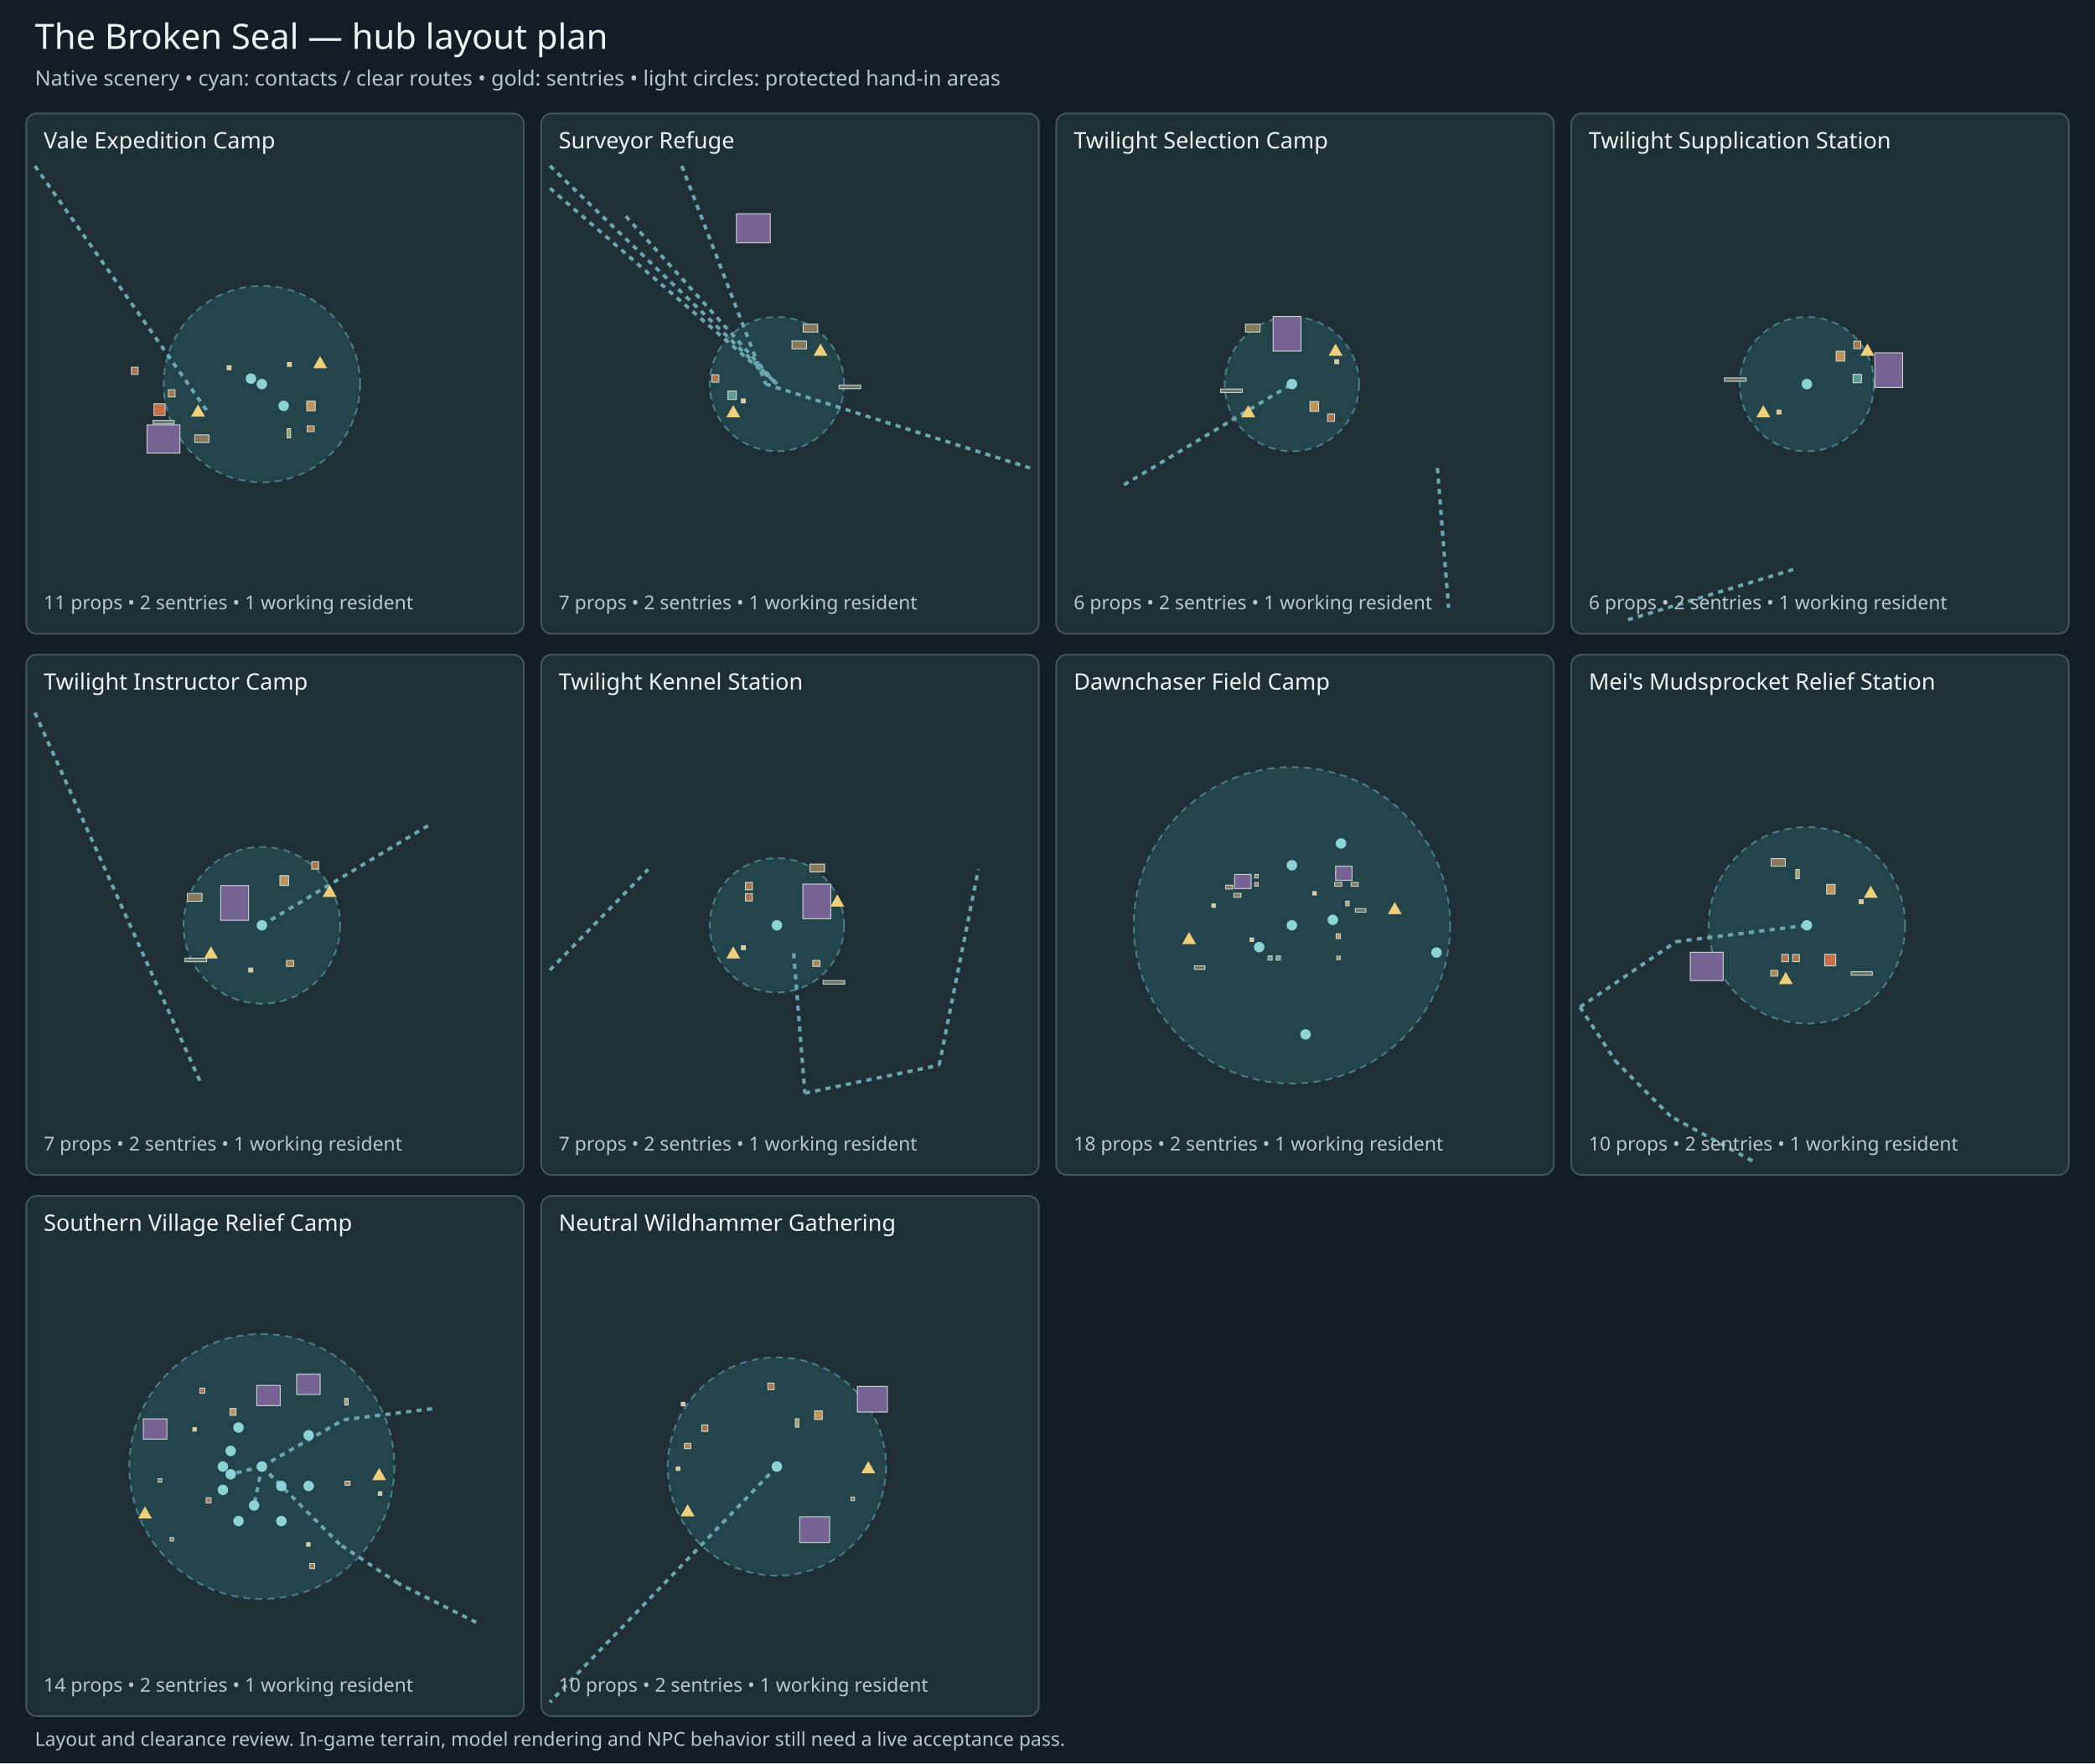
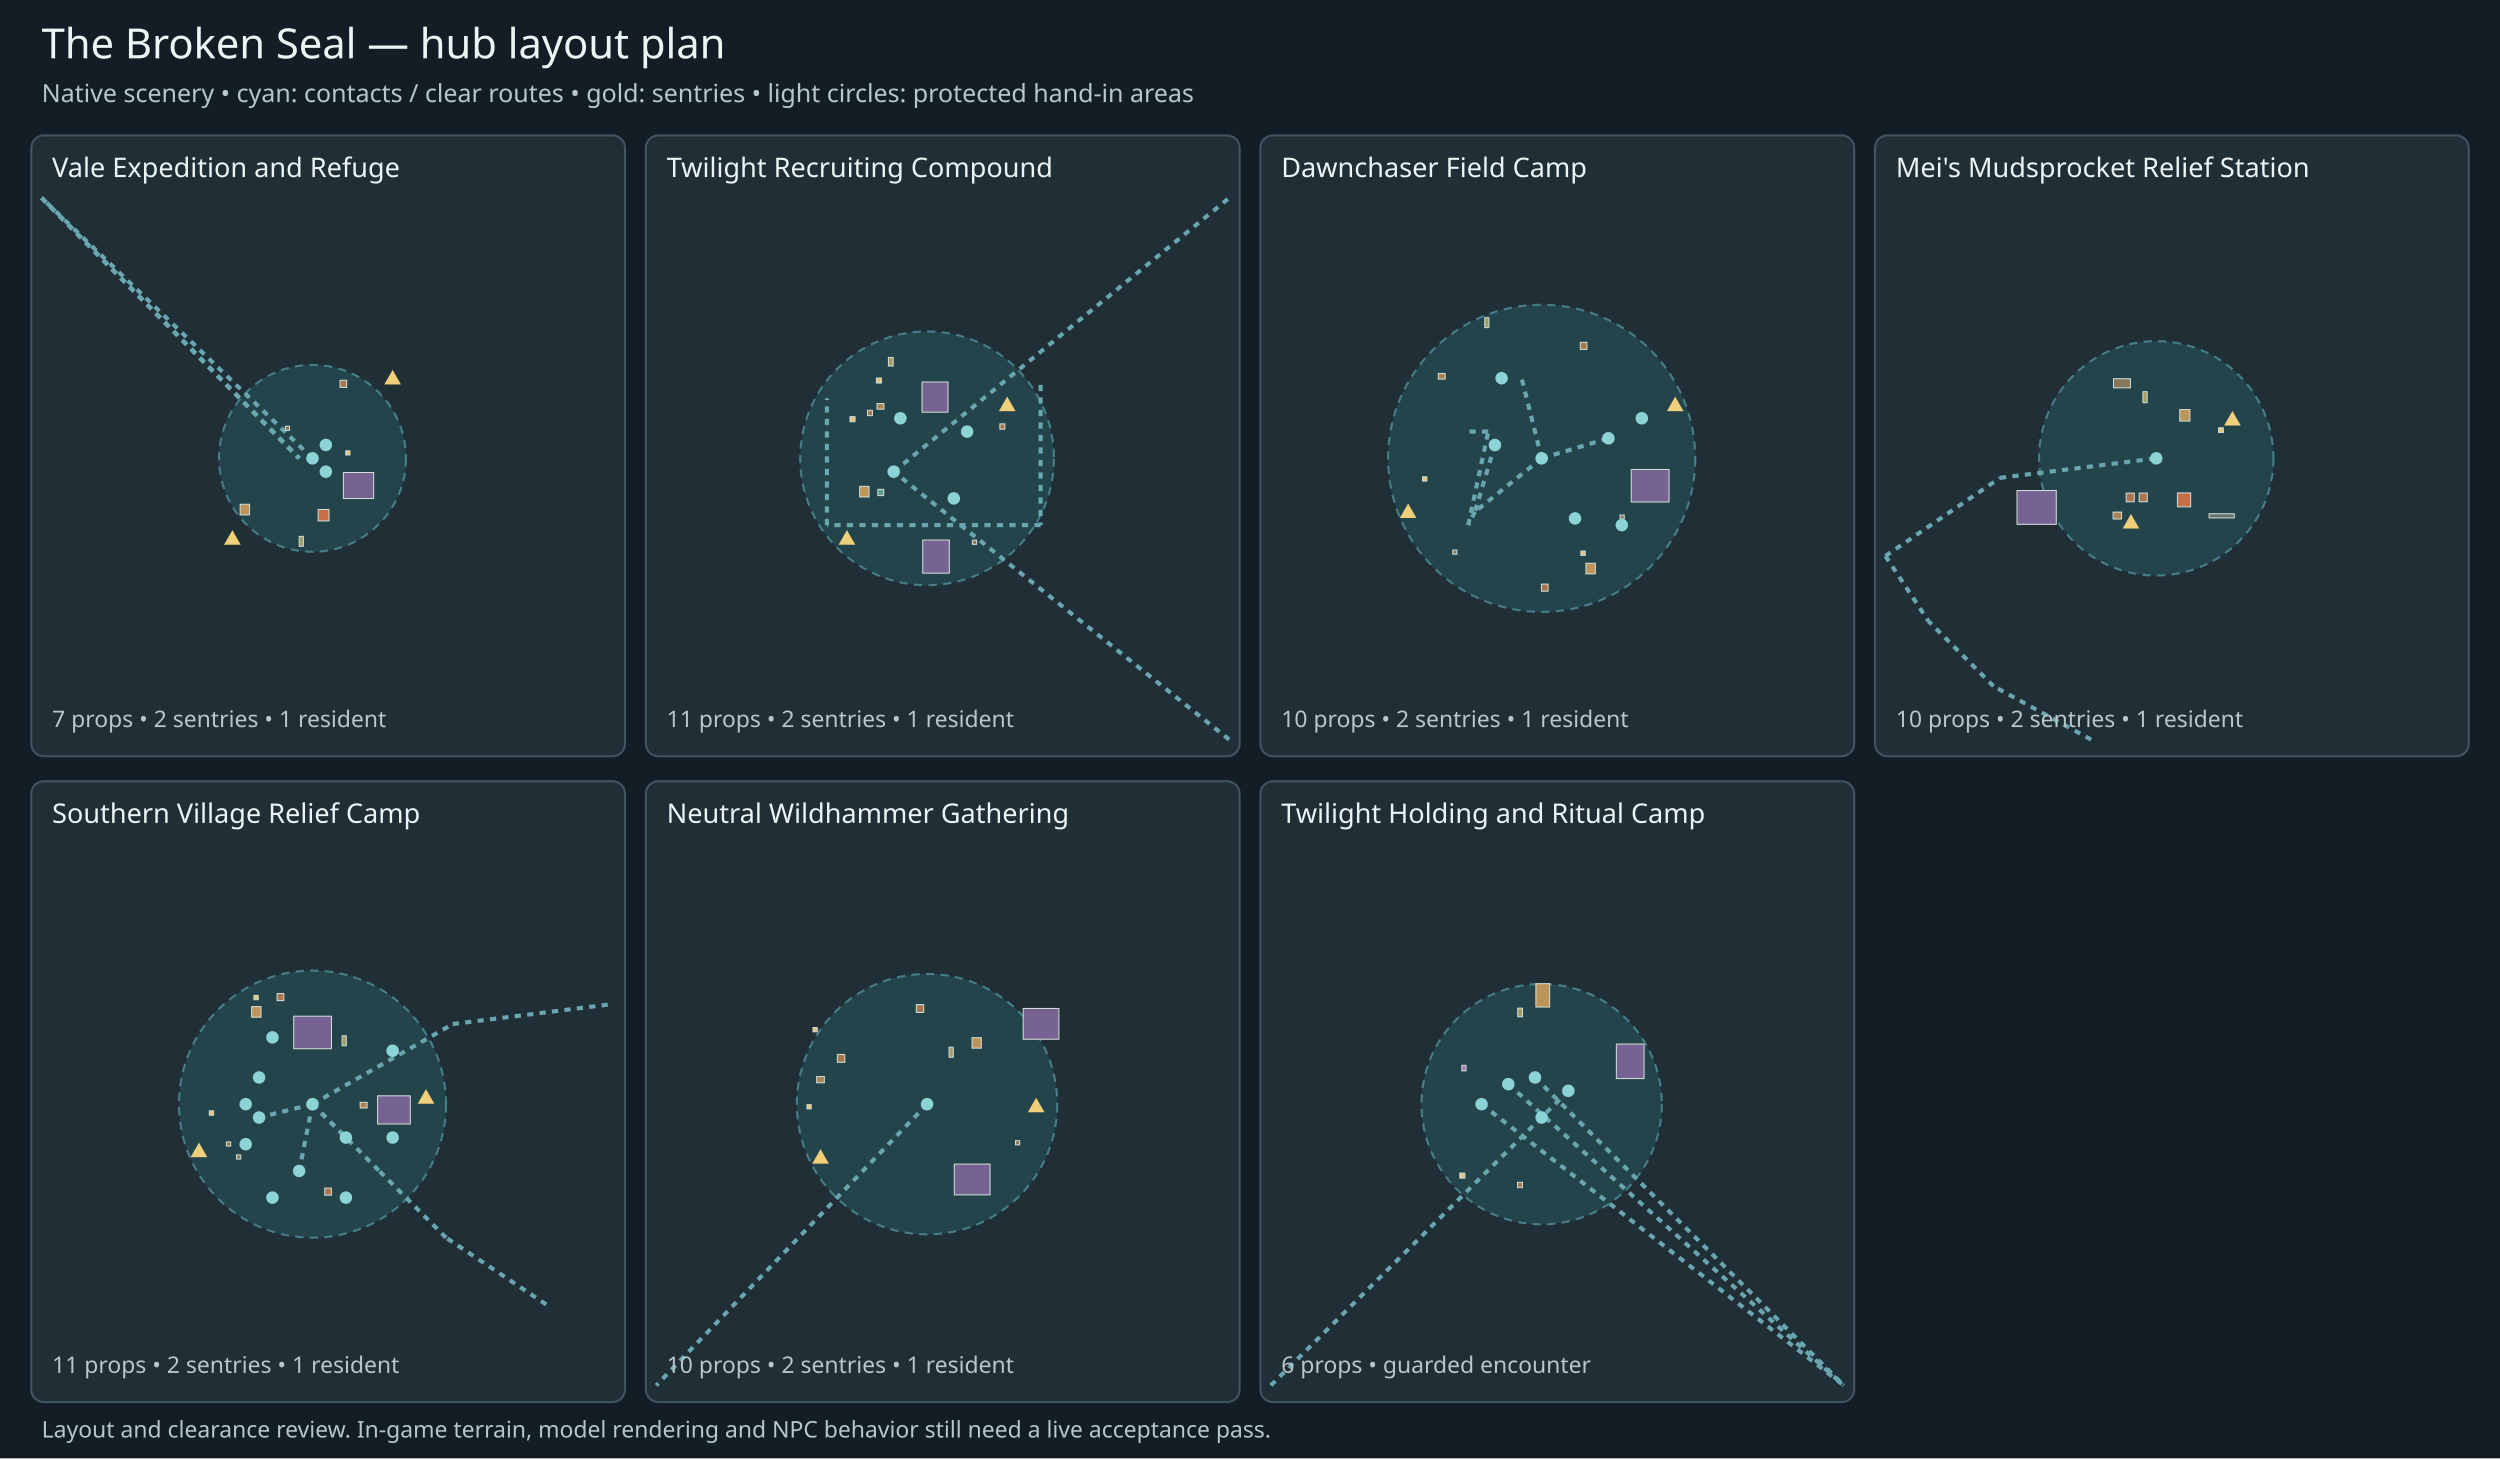
- <svg xmlns="http://www.w3.org/2000/svg" width="1200" height="1010" viewBox="0 0 1200 1010">
-   <rect width="1200" height="1010" fill="#121d26" />
+ <svg xmlns="http://www.w3.org/2000/svg" width="1200" height="700" viewBox="0 0 1200 700">
+   <rect width="1200" height="700" fill="#121d26" />
  <text x="20" y="28" fill="#edf5f4" font-size="20" font-family="sans-serif">The Broken Seal — hub layout plan</text>
  <text x="20" y="49" fill="#b8c7c8" font-size="12" font-family="sans-serif">Native scenery • cyan: contacts / clear routes • gold: sentries • light circles: protected hand-in areas</text>
  <rect x="15" y="65" width="285" height="298" rx="6" fill="#202e36" stroke="#42555e" />
-   <text x="25" y="85" fill="#edf5f4" font-size="13" font-family="sans-serif">Vale Expedition Camp</text>
-   <circle cx="150" cy="220" r="56.25" fill="#24444b" stroke="#467e89" stroke-dasharray="4 3" />
-   <path d="M 20.00 95.00 L 118.75 235.62" stroke="#6aa6b0" stroke-width="2" stroke-dasharray="3 3" fill="none" />
-   <rect x="84.22" y="243.35" width="18.85" height="16.23" fill="#766394" stroke="#cfdbd4" stroke-width=".5" />
-   <rect x="111.56" y="249.06" width="8.12" height="4.38" fill="#87775b" stroke="#cfdbd4" stroke-width=".5" />
-   <rect x="75.23" y="210.31" width="3.88" height="4.15" fill="#aa754c" stroke="#cfdbd4" stroke-width=".5" />
-   <rect x="96.41" y="223.24" width="3.88" height="4.15" fill="#aa754c" stroke="#cfdbd4" stroke-width=".5" />
-   <rect x="175.69" y="229.74" width="4.87" height="5.53" fill="#bd945a" stroke="#cfdbd4" stroke-width=".5" />
-   <rect x="175.96" y="243.91" width="4.04" height="3.30" fill="#ad824e" stroke="#cfdbd4" stroke-width=".5" />
-   <rect x="88.20" y="231.26" width="6.34" height="6.67" fill="#c86e46" stroke="#cfdbd4" stroke-width=".5" />
-   <rect x="130.10" y="209.52" width="2.24" height="2.24" fill="#ecc276" stroke="#cfdbd4" stroke-width=".5" />
-   <rect x="164.66" y="207.61" width="2.24" height="2.24" fill="#ecc276" stroke="#cfdbd4" stroke-width=".5" />
-   <rect x="87.63" y="240.83" width="12.09" height="2.00" fill="#657368" stroke="#cfdbd4" stroke-width=".5" />
-   <rect x="164.47" y="245.52" width="2.01" height="5.29" fill="#a19d65" stroke="#cfdbd4" stroke-width=".5" />
-   <circle cx="162.50" cy="232.50" r="3" fill="#8cd3d6" />
+   <text x="25" y="85" fill="#edf5f4" font-size="13" font-family="sans-serif">Vale Expedition and Refuge</text>
+   <circle cx="150" cy="220" r="44.872" fill="#24444b" stroke="#467e89" stroke-dasharray="4 3" />
+   <path d="M 20.00 95.00 L 143.59 220.00" stroke="#6aa6b0" stroke-width="2" stroke-dasharray="3 3" fill="none" />
+   <path d="M 20.00 95.00 L 143.59 220.00" stroke="#6aa6b0" stroke-width="2" stroke-dasharray="3 3" fill="none" />
+   <path d="M 20.00 95.00 L 143.59 220.00" stroke="#6aa6b0" stroke-width="2" stroke-dasharray="3 3" fill="none" />
+   <path d="M 150.00 220.00 L 20.00 95.00" stroke="#6aa6b0" stroke-width="2" stroke-dasharray="3 3" fill="none" />
+   <rect x="164.84" y="226.80" width="14.50" height="12.49" fill="#766394" stroke="#cfdbd4" stroke-width=".5" />
+   <rect x="136.97" y="204.59" width="2.00" height="2.00" fill="#87775b" stroke="#cfdbd4" stroke-width=".5" />
+   <rect x="163.22" y="182.54" width="3.19" height="3.41" fill="#aa754c" stroke="#cfdbd4" stroke-width=".5" />
+   <rect x="165.96" y="216.40" width="2.00" height="2.00" fill="#ecc276" stroke="#cfdbd4" stroke-width=".5" />
+   <rect x="115.28" y="242.06" width="4.50" height="5.10" fill="#bd945a" stroke="#cfdbd4" stroke-width=".5" />
+   <rect x="152.72" y="244.56" width="5.20" height="5.48" fill="#c86e46" stroke="#cfdbd4" stroke-width=".5" />
+   <rect x="143.61" y="257.47" width="2.00" height="4.75" fill="#a19d65" stroke="#cfdbd4" stroke-width=".5" />
+   <circle cx="156.41" cy="213.59" r="3" fill="#8cd3d6" />
  <circle cx="150.00" cy="220.00" r="3" fill="#8cd3d6" />
-   <circle cx="143.75" cy="216.88" r="3" fill="#8cd3d6" />
-   <path d="M 113.44 231.62 L 117.44 238.62 L 109.44 238.62 Z" fill="#f0cf7a" />
-   <path d="M 183.34 203.91 L 187.34 210.91 L 179.34 210.91 Z" fill="#f0cf7a" />
-   <text x="25" y="349" fill="#b8c7c8" font-size="11" font-family="sans-serif">11 props • 2 sentries • 1 working resident</text>
+   <circle cx="156.41" cy="226.41" r="3" fill="#8cd3d6" />
+   <path d="M 111.54 254.46 L 115.54 261.46 L 107.54 261.46 Z" fill="#f0cf7a" />
+   <path d="M 188.46 177.54 L 192.46 184.54 L 184.46 184.54 Z" fill="#f0cf7a" />
+   <text x="25" y="349" fill="#b8c7c8" font-size="11" font-family="sans-serif">7 props • 2 sentries • 1 resident</text>
  <rect x="310" y="65" width="285" height="298" rx="6" fill="#202e36" stroke="#42555e" />
-   <text x="320" y="85" fill="#edf5f4" font-size="13" font-family="sans-serif">Surveyor Refuge</text>
-   <circle cx="445" cy="220" r="38.462" fill="#24444b" stroke="#467e89" stroke-dasharray="4 3" />
-   <path d="M 358.46 123.85 L 445.00 220.00" stroke="#6aa6b0" stroke-width="2" stroke-dasharray="3 3" fill="none" />
-   <path d="M 315.00 95.00 L 445.00 220.00" stroke="#6aa6b0" stroke-width="2" stroke-dasharray="3 3" fill="none" />
-   <path d="M 315.00 107.82 L 445.00 220.00" stroke="#6aa6b0" stroke-width="2" stroke-dasharray="3 3" fill="none" />
-   <path d="M 390.51 95.00 L 438.59 220.00" stroke="#6aa6b0" stroke-width="2" stroke-dasharray="3 3" fill="none" />
-   <path d="M 438.59 220.00 L 590.00 268.08" stroke="#6aa6b0" stroke-width="2" stroke-dasharray="3 3" fill="none" />
-   <rect x="421.86" y="122.41" width="19.34" height="16.65" fill="#766394" stroke="#cfdbd4" stroke-width=".5" />
-   <rect x="453.65" y="195.32" width="8.33" height="4.49" fill="#87775b" stroke="#cfdbd4" stroke-width=".5" />
-   <rect x="460.06" y="185.71" width="8.33" height="4.49" fill="#87775b" stroke="#cfdbd4" stroke-width=".5" />
-   <rect x="416.94" y="223.96" width="4.84" height="4.84" fill="#5d9c93" stroke="#cfdbd4" stroke-width=".5" />
-   <rect x="407.76" y="214.67" width="3.98" height="4.26" fill="#aa754c" stroke="#cfdbd4" stroke-width=".5" />
-   <rect x="424.58" y="228.48" width="2.29" height="2.29" fill="#ecc276" stroke="#cfdbd4" stroke-width=".5" />
-   <rect x="480.62" y="220.62" width="12.40" height="2.00" fill="#657368" stroke="#cfdbd4" stroke-width=".5" />
-   <path d="M 420.00 232.03 L 424.00 239.03 L 416.00 239.03 Z" fill="#f0cf7a" />
-   <path d="M 470.00 196.77 L 474.00 203.77 L 466.00 203.77 Z" fill="#f0cf7a" />
-   <text x="320" y="349" fill="#b8c7c8" font-size="11" font-family="sans-serif">7 props • 2 sentries • 1 working resident</text>
+   <text x="320" y="85" fill="#edf5f4" font-size="13" font-family="sans-serif">Twilight Recruiting Compound</text>
+   <circle cx="445" cy="220" r="60.897" fill="#24444b" stroke="#467e89" stroke-dasharray="4 3" />
+   <path d="M 590.00 355.00 L 428.97 226.41" stroke="#6aa6b0" stroke-width="2" stroke-dasharray="3 3" fill="none" />
+   <path d="M 428.97 226.41 L 590.00 95.00" stroke="#6aa6b0" stroke-width="2" stroke-dasharray="3 3" fill="none" />
+   <path d="M 499.49 184.74 L 499.49 252.05" stroke="#6aa6b0" stroke-width="2" stroke-dasharray="3 3" fill="none" />
+   <path d="M 499.49 252.05 L 396.92 252.05" stroke="#6aa6b0" stroke-width="2" stroke-dasharray="3 3" fill="none" />
+   <path d="M 396.92 252.05 L 396.92 191.15" stroke="#6aa6b0" stroke-width="2" stroke-dasharray="3 3" fill="none" />
+   <rect x="442.92" y="259.21" width="12.76" height="15.91" fill="#766394" stroke="#cfdbd4" stroke-width=".5" />
+   <rect x="442.56" y="183.36" width="12.48" height="14.48" fill="#766394" stroke="#cfdbd4" stroke-width=".5" />
+   <rect x="479.95" y="203.46" width="2.37" height="2.55" fill="#aa754c" stroke="#cfdbd4" stroke-width=".5" />
+   <rect x="416.40" y="196.95" width="2.37" height="2.55" fill="#aa754c" stroke="#cfdbd4" stroke-width=".5" />
+   <rect x="408.00" y="200.02" width="2.41" height="2.41" fill="#ecc276" stroke="#cfdbd4" stroke-width=".5" />
+   <rect x="420.66" y="181.45" width="2.41" height="2.41" fill="#ecc276" stroke="#cfdbd4" stroke-width=".5" />
+   <rect x="412.63" y="233.46" width="4.50" height="5.10" fill="#bd945a" stroke="#cfdbd4" stroke-width=".5" />
+   <rect x="420.98" y="193.70" width="3.31" height="2.71" fill="#ad824e" stroke="#cfdbd4" stroke-width=".5" />
+   <rect x="421.39" y="234.90" width="2.79" height="2.98" fill="#5d9c93" stroke="#cfdbd4" stroke-width=".5" />
+   <rect x="426.44" y="171.56" width="2.28" height="4.14" fill="#a19d65" stroke="#cfdbd4" stroke-width=".5" />
+   <rect x="466.76" y="259.28" width="2.00" height="2.00" fill="#87775b" stroke="#cfdbd4" stroke-width=".5" />
+   <circle cx="428.97" cy="226.41" r="3" fill="#8cd3d6" />
+   <circle cx="432.18" cy="200.77" r="3" fill="#8cd3d6" />
+   <circle cx="457.82" cy="239.23" r="3" fill="#8cd3d6" />
+   <circle cx="464.23" cy="207.18" r="3" fill="#8cd3d6" />
+   <path d="M 406.54 254.46 L 410.54 261.46 L 402.54 261.46 Z" fill="#f0cf7a" />
+   <path d="M 483.46 190.36 L 487.46 197.36 L 479.46 197.36 Z" fill="#f0cf7a" />
+   <text x="320" y="349" fill="#b8c7c8" font-size="11" font-family="sans-serif">11 props • 2 sentries • 1 resident</text>
  <rect x="605" y="65" width="285" height="298" rx="6" fill="#202e36" stroke="#42555e" />
-   <text x="615" y="85" fill="#edf5f4" font-size="13" font-family="sans-serif">Twilight Selection Camp</text>
-   <circle cx="740" cy="220" r="38.462" fill="#24444b" stroke="#467e89" stroke-dasharray="4 3" />
-   <path d="M 643.85 277.69 L 740.00 220.00" stroke="#6aa6b0" stroke-width="2" stroke-dasharray="3 3" fill="none" />
-   <path d="M 823.33 268.08 L 829.74 348.21" stroke="#6aa6b0" stroke-width="2" stroke-dasharray="3 3" fill="none" />
-   <rect x="729.24" y="181.22" width="15.96" height="19.89" fill="#766394" stroke="#cfdbd4" stroke-width=".5" />
-   <rect x="713.40" y="185.71" width="8.33" height="4.49" fill="#87775b" stroke="#cfdbd4" stroke-width=".5" />
-   <rect x="760.43" y="237.09" width="3.98" height="4.26" fill="#aa754c" stroke="#cfdbd4" stroke-width=".5" />
-   <rect x="750.32" y="229.99" width="4.99" height="5.67" fill="#bd945a" stroke="#cfdbd4" stroke-width=".5" />
-   <rect x="764.53" y="206.02" width="2.29" height="2.29" fill="#ecc276" stroke="#cfdbd4" stroke-width=".5" />
-   <rect x="699.16" y="222.83" width="12.40" height="2.00" fill="#657368" stroke="#cfdbd4" stroke-width=".5" />
+   <text x="615" y="85" fill="#edf5f4" font-size="13" font-family="sans-serif">Dawnchaser Field Camp</text>
+   <circle cx="740" cy="220" r="73.718" fill="#24444b" stroke="#467e89" stroke-dasharray="4 3" />
+   <path d="M 717.56 213.59 L 707.95 245.64" stroke="#6aa6b0" stroke-width="2" stroke-dasharray="3 3" fill="none" />
+   <path d="M 740.00 220.00 L 707.95 245.64" stroke="#6aa6b0" stroke-width="2" stroke-dasharray="3 3" fill="none" />
+   <path d="M 707.95 245.64 L 704.74 252.05" stroke="#6aa6b0" stroke-width="2" stroke-dasharray="3 3" fill="none" />
+   <path d="M 704.74 252.05 L 714.36 207.18" stroke="#6aa6b0" stroke-width="2" stroke-dasharray="3 3" fill="none" />
+   <path d="M 714.36 207.18 L 704.74 207.18" stroke="#6aa6b0" stroke-width="2" stroke-dasharray="3 3" fill="none" />
+   <path d="M 740.00 220.00 L 730.38 181.54" stroke="#6aa6b0" stroke-width="2" stroke-dasharray="3 3" fill="none" />
+   <path d="M 740.00 220.00 L 772.05 210.38" stroke="#6aa6b0" stroke-width="2" stroke-dasharray="3 3" fill="none" />
+   <rect x="783.01" y="225.35" width="18.13" height="15.61" fill="#766394" stroke="#cfdbd4" stroke-width=".5" />
+   <rect x="697.33" y="264.02" width="2.00" height="2.00" fill="#87775b" stroke="#cfdbd4" stroke-width=".5" />
+   <rect x="777.63" y="247.22" width="2.00" height="2.00" fill="#87775b" stroke="#cfdbd4" stroke-width=".5" />
+   <rect x="739.89" y="280.37" width="3.19" height="3.41" fill="#aa754c" stroke="#cfdbd4" stroke-width=".5" />
+   <rect x="758.55" y="164.31" width="3.19" height="3.41" fill="#aa754c" stroke="#cfdbd4" stroke-width=".5" />
+   <rect x="758.84" y="264.50" width="2.06" height="2.06" fill="#ecc276" stroke="#cfdbd4" stroke-width=".5" />
+   <rect x="682.85" y="228.86" width="2.06" height="2.06" fill="#ecc276" stroke="#cfdbd4" stroke-width=".5" />
+   <rect x="761.26" y="270.36" width="4.50" height="5.10" fill="#bd945a" stroke="#cfdbd4" stroke-width=".5" />
+   <rect x="690.38" y="179.24" width="3.31" height="2.71" fill="#ad824e" stroke="#cfdbd4" stroke-width=".5" />
+   <rect x="712.68" y="152.50" width="2.00" height="4.75" fill="#a19d65" stroke="#cfdbd4" stroke-width=".5" />
  <circle cx="740.00" cy="220.00" r="3" fill="#8cd3d6" />
-   <path d="M 715.00 232.03 L 719.00 239.03 L 711.00 239.03 Z" fill="#f0cf7a" />
-   <path d="M 765.00 196.77 L 769.00 203.77 L 761.00 203.77 Z" fill="#f0cf7a" />
-   <text x="615" y="349" fill="#b8c7c8" font-size="11" font-family="sans-serif">6 props • 2 sentries • 1 working resident</text>
+   <circle cx="772.05" cy="210.38" r="3" fill="#8cd3d6" />
+   <circle cx="756.03" cy="248.85" r="3" fill="#8cd3d6" />
+   <circle cx="717.56" cy="213.59" r="3" fill="#8cd3d6" />
+   <circle cx="788.08" cy="200.77" r="3" fill="#8cd3d6" />
+   <circle cx="778.46" cy="252.05" r="3" fill="#8cd3d6" />
+   <circle cx="720.77" cy="181.54" r="3" fill="#8cd3d6" />
+   <path d="M 675.90 241.64 L 679.90 248.64 L 671.90 248.64 Z" fill="#f0cf7a" />
+   <path d="M 804.10 190.36 L 808.10 197.36 L 800.10 197.36 Z" fill="#f0cf7a" />
+   <text x="615" y="349" fill="#b8c7c8" font-size="11" font-family="sans-serif">10 props • 2 sentries • 1 resident</text>
  <rect x="900" y="65" width="285" height="298" rx="6" fill="#202e36" stroke="#42555e" />
-   <text x="910" y="85" fill="#edf5f4" font-size="13" font-family="sans-serif">Twilight Supplication Station</text>
-   <circle cx="1035" cy="220" r="38.462" fill="#24444b" stroke="#467e89" stroke-dasharray="4 3" />
-   <path d="M 932.44 355.00 L 1028.59 325.77" stroke="#6aa6b0" stroke-width="2" stroke-dasharray="3 3" fill="none" />
-   <rect x="1073.88" y="202.08" width="15.96" height="19.89" fill="#766394" stroke="#cfdbd4" stroke-width=".5" />
-   <rect x="1061.42" y="214.40" width="4.84" height="4.84" fill="#5d9c93" stroke="#cfdbd4" stroke-width=".5" />
-   <rect x="1051.73" y="201.14" width="4.99" height="5.67" fill="#bd945a" stroke="#cfdbd4" stroke-width=".5" />
-   <rect x="1061.84" y="195.43" width="3.98" height="4.26" fill="#aa754c" stroke="#cfdbd4" stroke-width=".5" />
-   <rect x="1017.86" y="234.87" width="2.29" height="2.29" fill="#ecc276" stroke="#cfdbd4" stroke-width=".5" />
-   <rect x="987.75" y="216.42" width="12.40" height="2.00" fill="#657368" stroke="#cfdbd4" stroke-width=".5" />
+   <text x="910" y="85" fill="#edf5f4" font-size="13" font-family="sans-serif">Mei's Mudsprocket Relief Station</text>
+   <circle cx="1035" cy="220" r="56.25" fill="#24444b" stroke="#467e89" stroke-dasharray="4 3" />
+   <path d="M 905.00 266.88 L 925.62 298.12" stroke="#6aa6b0" stroke-width="2" stroke-dasharray="3 3" fill="none" />
+   <path d="M 1003.75 355.00 L 956.88 329.38" stroke="#6aa6b0" stroke-width="2" stroke-dasharray="3 3" fill="none" />
+   <path d="M 956.88 329.38 L 925.62 298.12" stroke="#6aa6b0" stroke-width="2" stroke-dasharray="3 3" fill="none" />
+   <path d="M 905.00 266.88 L 960.00 229.38" stroke="#6aa6b0" stroke-width="2" stroke-dasharray="3 3" fill="none" />
+   <path d="M 960.00 229.38 L 1035.00 220.00" stroke="#6aa6b0" stroke-width="2" stroke-dasharray="3 3" fill="none" />
+   <rect x="968.17" y="235.45" width="18.85" height="16.23" fill="#766394" stroke="#cfdbd4" stroke-width=".5" />
+   <rect x="1014.47" y="181.78" width="8.13" height="4.37" fill="#87775b" stroke="#cfdbd4" stroke-width=".5" />
+   <rect x="1046.28" y="196.58" width="4.87" height="5.53" fill="#bd945a" stroke="#cfdbd4" stroke-width=".5" />
+   <rect x="1045.17" y="236.60" width="6.34" height="6.67" fill="#c86e46" stroke="#cfdbd4" stroke-width=".5" />
+   <rect x="1020.58" y="236.70" width="3.88" height="4.15" fill="#aa754c" stroke="#cfdbd4" stroke-width=".5" />
+   <rect x="1026.80" y="236.67" width="3.88" height="4.15" fill="#aa754c" stroke="#cfdbd4" stroke-width=".5" />
+   <rect x="1064.95" y="205.34" width="2.24" height="2.24" fill="#ecc276" stroke="#cfdbd4" stroke-width=".5" />
+   <rect x="1014.29" y="245.82" width="4.04" height="3.30" fill="#ad824e" stroke="#cfdbd4" stroke-width=".5" />
+   <rect x="1060.37" y="246.60" width="12.09" height="2.00" fill="#657368" stroke="#cfdbd4" stroke-width=".5" />
+   <rect x="1028.61" y="188.00" width="2.01" height="5.29" fill="#a19d65" stroke="#cfdbd4" stroke-width=".5" />
  <circle cx="1035.00" cy="220.00" r="3" fill="#8cd3d6" />
-   <path d="M 1010.00 232.03 L 1014.00 239.03 L 1006.00 239.03 Z" fill="#f0cf7a" />
-   <path d="M 1069.62 196.77 L 1073.62 203.77 L 1065.62 203.77 Z" fill="#f0cf7a" />
-   <text x="910" y="349" fill="#b8c7c8" font-size="11" font-family="sans-serif">6 props • 2 sentries • 1 working resident</text>
+   <path d="M 1022.87 246.69 L 1026.87 253.69 L 1018.87 253.69 Z" fill="#f0cf7a" />
+   <path d="M 1071.56 197.25 L 1075.56 204.25 L 1067.56 204.25 Z" fill="#f0cf7a" />
+   <text x="910" y="349" fill="#b8c7c8" font-size="11" font-family="sans-serif">10 props • 2 sentries • 1 resident</text>
  <rect x="15" y="375" width="285" height="298" rx="6" fill="#202e36" stroke="#42555e" />
-   <text x="25" y="395" fill="#edf5f4" font-size="13" font-family="sans-serif">Twilight Instructor Camp</text>
-   <circle cx="150" cy="530" r="44.872" fill="#24444b" stroke="#467e89" stroke-dasharray="4 3" />
-   <path d="M 20.00 408.21 L 114.74 619.74" stroke="#6aa6b0" stroke-width="2" stroke-dasharray="3 3" fill="none" />
-   <path d="M 150.00 530.00 L 246.15 472.31" stroke="#6aa6b0" stroke-width="2" stroke-dasharray="3 3" fill="none" />
-   <rect x="126.42" y="507.24" width="15.96" height="19.89" fill="#766394" stroke="#cfdbd4" stroke-width=".5" />
-   <rect x="107.37" y="511.73" width="8.33" height="4.49" fill="#87775b" stroke="#cfdbd4" stroke-width=".5" />
-   <rect x="160.32" y="501.53" width="4.99" height="5.67" fill="#bd945a" stroke="#cfdbd4" stroke-width=".5" />
-   <rect x="164.11" y="550.16" width="4.14" height="3.39" fill="#ad824e" stroke="#cfdbd4" stroke-width=".5" />
-   <rect x="142.48" y="554.48" width="2.29" height="2.29" fill="#ecc276" stroke="#cfdbd4" stroke-width=".5" />
-   <rect x="178.54" y="493.57" width="3.98" height="4.26" fill="#aa754c" stroke="#cfdbd4" stroke-width=".5" />
-   <rect x="105.96" y="548.85" width="12.40" height="2.00" fill="#657368" stroke="#cfdbd4" stroke-width=".5" />
+   <text x="25" y="395" fill="#edf5f4" font-size="13" font-family="sans-serif">Southern Village Relief Camp</text>
+   <circle cx="150" cy="530" r="64.103" fill="#24444b" stroke="#467e89" stroke-dasharray="4 3" />
+   <path d="M 150.00 530.00 L 124.36 536.41" stroke="#6aa6b0" stroke-width="2" stroke-dasharray="3 3" fill="none" />
+   <path d="M 150.00 530.00 L 166.03 546.03" stroke="#6aa6b0" stroke-width="2" stroke-dasharray="3 3" fill="none" />
+   <path d="M 150.00 530.00 L 143.59 562.05" stroke="#6aa6b0" stroke-width="2" stroke-dasharray="3 3" fill="none" />
+   <path d="M 150.00 530.00 L 182.05 562.05" stroke="#6aa6b0" stroke-width="2" stroke-dasharray="3 3" fill="none" />
+   <path d="M 262.18 626.15 L 214.10 594.10" stroke="#6aa6b0" stroke-width="2" stroke-dasharray="3 3" fill="none" />
+   <path d="M 214.10 594.10 L 182.05 562.05" stroke="#6aa6b0" stroke-width="2" stroke-dasharray="3 3" fill="none" />
+   <path d="M 150.00 530.00 L 217.31 491.54" stroke="#6aa6b0" stroke-width="2" stroke-dasharray="3 3" fill="none" />
+   <path d="M 217.31 491.54 L 294.23 481.92" stroke="#6aa6b0" stroke-width="2" stroke-dasharray="3 3" fill="none" />
+   <rect x="140.98" y="487.78" width="18.13" height="15.61" fill="#766394" stroke="#cfdbd4" stroke-width=".5" />
+   <rect x="108.71" y="548.12" width="2.00" height="2.00" fill="#87775b" stroke="#cfdbd4" stroke-width=".5" />
+   <rect x="113.55" y="554.34" width="2.00" height="2.00" fill="#87775b" stroke="#cfdbd4" stroke-width=".5" />
+   <rect x="133.02" y="476.88" width="3.19" height="3.41" fill="#aa754c" stroke="#cfdbd4" stroke-width=".5" />
+   <rect x="155.88" y="570.28" width="3.19" height="3.41" fill="#aa754c" stroke="#cfdbd4" stroke-width=".5" />
+   <rect x="121.87" y="477.80" width="2.06" height="2.06" fill="#ecc276" stroke="#cfdbd4" stroke-width=".5" />
+   <rect x="100.48" y="533.23" width="2.06" height="2.06" fill="#ecc276" stroke="#cfdbd4" stroke-width=".5" />
+   <rect x="120.78" y="483.16" width="4.50" height="5.10" fill="#bd945a" stroke="#cfdbd4" stroke-width=".5" />
+   <rect x="172.89" y="529.12" width="3.31" height="2.71" fill="#ad824e" stroke="#cfdbd4" stroke-width=".5" />
+   <rect x="164.21" y="497.19" width="2.00" height="4.75" fill="#a19d65" stroke="#cfdbd4" stroke-width=".5" />
+   <rect x="181.23" y="525.99" width="15.71" height="13.53" fill="#766394" stroke="#cfdbd4" stroke-width=".5" />
  <circle cx="150.00" cy="530.00" r="3" fill="#8cd3d6" />
-   <path d="M 120.83 542.03 L 124.83 549.03 L 116.83 549.03 Z" fill="#f0cf7a" />
-   <path d="M 188.78 506.77 L 192.78 513.77 L 184.78 513.77 Z" fill="#f0cf7a" />
-   <text x="25" y="659" fill="#b8c7c8" font-size="11" font-family="sans-serif">7 props • 2 sentries • 1 working resident</text>
+   <circle cx="124.36" cy="536.41" r="3" fill="#8cd3d6" />
+   <circle cx="166.03" cy="546.03" r="3" fill="#8cd3d6" />
+   <circle cx="143.59" cy="562.05" r="3" fill="#8cd3d6" />
+   <circle cx="130.77" cy="497.95" r="3" fill="#8cd3d6" />
+   <circle cx="124.36" cy="517.18" r="3" fill="#8cd3d6" />
+   <circle cx="117.95" cy="530.00" r="3" fill="#8cd3d6" />
+   <circle cx="117.95" cy="549.23" r="3" fill="#8cd3d6" />
+   <circle cx="130.77" cy="574.87" r="3" fill="#8cd3d6" />
+   <circle cx="166.03" cy="574.87" r="3" fill="#8cd3d6" />
+   <circle cx="188.46" cy="546.03" r="3" fill="#8cd3d6" />
+   <circle cx="188.46" cy="504.36" r="3" fill="#8cd3d6" />
+   <path d="M 95.51 548.44 L 99.51 555.44 L 91.51 555.44 Z" fill="#f0cf7a" />
+   <path d="M 204.49 522.79 L 208.49 529.79 L 200.49 529.79 Z" fill="#f0cf7a" />
+   <text x="25" y="659" fill="#b8c7c8" font-size="11" font-family="sans-serif">11 props • 2 sentries • 1 resident</text>
  <rect x="310" y="375" width="285" height="298" rx="6" fill="#202e36" stroke="#42555e" />
-   <text x="320" y="395" fill="#edf5f4" font-size="13" font-family="sans-serif">Twilight Kennel Station</text>
-   <circle cx="445" cy="530" r="38.462" fill="#24444b" stroke="#467e89" stroke-dasharray="4 3" />
-   <path d="M 461.03 626.15 L 537.95 610.13" stroke="#6aa6b0" stroke-width="2" stroke-dasharray="3 3" fill="none" />
-   <path d="M 537.95 610.13 L 560.40 497.95" stroke="#6aa6b0" stroke-width="2" stroke-dasharray="3 3" fill="none" />
-   <path d="M 315.00 555.64 L 371.28 497.95" stroke="#6aa6b0" stroke-width="2" stroke-dasharray="3 3" fill="none" />
-   <path d="M 454.62 546.03 L 461.03 626.15" stroke="#6aa6b0" stroke-width="2" stroke-dasharray="3 3" fill="none" />
-   <rect x="459.89" y="506.38" width="15.96" height="19.89" fill="#766394" stroke="#cfdbd4" stroke-width=".5" />
-   <rect x="463.99" y="494.94" width="8.33" height="4.49" fill="#87775b" stroke="#cfdbd4" stroke-width=".5" />
-   <rect x="426.97" y="511.84" width="3.98" height="4.26" fill="#aa754c" stroke="#cfdbd4" stroke-width=".5" />
-   <rect x="426.97" y="505.43" width="3.98" height="4.26" fill="#aa754c" stroke="#cfdbd4" stroke-width=".5" />
-   <rect x="465.52" y="550.16" width="4.14" height="3.39" fill="#ad824e" stroke="#cfdbd4" stroke-width=".5" />
-   <rect x="424.66" y="541.66" width="2.29" height="2.29" fill="#ecc276" stroke="#cfdbd4" stroke-width=".5" />
-   <rect x="471.47" y="561.67" width="12.40" height="2.00" fill="#657368" stroke="#cfdbd4" stroke-width=".5" />
+   <text x="320" y="395" fill="#edf5f4" font-size="13" font-family="sans-serif">Neutral Wildhammer Gathering</text>
+   <circle cx="445" cy="530" r="62.5" fill="#24444b" stroke="#467e89" stroke-dasharray="4 3" />
+   <path d="M 445.00 530.00 L 315.00 665.00" stroke="#6aa6b0" stroke-width="2" stroke-dasharray="3 3" fill="none" />
+   <rect x="458.07" y="558.77" width="17.14" height="14.76" fill="#766394" stroke="#cfdbd4" stroke-width=".5" />
+   <rect x="491.13" y="484.07" width="17.14" height="14.76" fill="#766394" stroke="#cfdbd4" stroke-width=".5" />
+   <rect x="439.84" y="482.21" width="3.53" height="3.77" fill="#aa754c" stroke="#cfdbd4" stroke-width=".5" />
+   <rect x="401.94" y="506.13" width="3.53" height="3.77" fill="#aa754c" stroke="#cfdbd4" stroke-width=".5" />
+   <rect x="390.25" y="493.23" width="2.03" height="2.03" fill="#ecc276" stroke="#cfdbd4" stroke-width=".5" />
+   <rect x="387.35" y="530.24" width="2.03" height="2.03" fill="#ecc276" stroke="#cfdbd4" stroke-width=".5" />
+   <rect x="466.59" y="498.08" width="4.43" height="5.02" fill="#bd945a" stroke="#cfdbd4" stroke-width=".5" />
+   <rect x="392.02" y="516.74" width="3.67" height="3.00" fill="#ad824e" stroke="#cfdbd4" stroke-width=".5" />
+   <rect x="487.45" y="547.54" width="2.00" height="2.00" fill="#87775b" stroke="#cfdbd4" stroke-width=".5" />
+   <rect x="455.57" y="502.66" width="2.00" height="4.81" fill="#a19d65" stroke="#cfdbd4" stroke-width=".5" />
  <circle cx="445.00" cy="530.00" r="3" fill="#8cd3d6" />
-   <path d="M 420.00 542.03 L 424.00 549.03 L 416.00 549.03 Z" fill="#f0cf7a" />
-   <path d="M 479.62 512.31 L 483.62 519.31 L 475.62 519.31 Z" fill="#f0cf7a" />
-   <text x="320" y="659" fill="#b8c7c8" font-size="11" font-family="sans-serif">7 props • 2 sentries • 1 working resident</text>
+   <path d="M 393.86 551.57 L 397.86 558.57 L 389.86 558.57 Z" fill="#f0cf7a" />
+   <path d="M 497.35 526.88 L 501.35 533.88 L 493.35 533.88 Z" fill="#f0cf7a" />
+   <text x="320" y="659" fill="#b8c7c8" font-size="11" font-family="sans-serif">10 props • 2 sentries • 1 resident</text>
  <rect x="605" y="375" width="285" height="298" rx="6" fill="#202e36" stroke="#42555e" />
-   <text x="615" y="395" fill="#edf5f4" font-size="13" font-family="sans-serif">Dawnchaser Field Camp</text>
-   <circle cx="740" cy="530" r="90.625" fill="#24444b" stroke="#467e89" stroke-dasharray="4 3" />
-   <rect x="765.02" y="496.15" width="9.43" height="8.12" fill="#766394" stroke="#cfdbd4" stroke-width=".5" />
-   <rect x="764.53" y="505.47" width="4.06" height="2.19" fill="#87775b" stroke="#cfdbd4" stroke-width=".5" />
-   <rect x="773.91" y="505.47" width="4.06" height="2.19" fill="#87775b" stroke="#cfdbd4" stroke-width=".5" />
-   <rect x="707.21" y="500.84" width="9.43" height="8.12" fill="#766394" stroke="#cfdbd4" stroke-width=".5" />
-   <rect x="702.03" y="507.03" width="4.06" height="2.19" fill="#87775b" stroke="#cfdbd4" stroke-width=".5" />
-   <rect x="706.72" y="511.72" width="4.06" height="2.19" fill="#87775b" stroke="#cfdbd4" stroke-width=".5" />
-   <rect x="718.71" y="505.52" width="2.00" height="2.08" fill="#aa754c" stroke="#cfdbd4" stroke-width=".5" />
-   <rect x="718.71" y="500.83" width="2.00" height="2.08" fill="#aa754c" stroke="#cfdbd4" stroke-width=".5" />
-   <rect x="726.32" y="547.58" width="2.36" height="2.36" fill="#5d9c93" stroke="#cfdbd4" stroke-width=".5" />
-   <rect x="731.01" y="547.58" width="2.36" height="2.36" fill="#5d9c93" stroke="#cfdbd4" stroke-width=".5" />
-   <rect x="765.35" y="534.87" width="2.43" height="2.76" fill="#bd945a" stroke="#cfdbd4" stroke-width=".5" />
-   <rect x="765.63" y="547.64" width="2.02" height="2.00" fill="#ad824e" stroke="#cfdbd4" stroke-width=".5" />
-   <rect x="716.02" y="537.25" width="2.00" height="2.00" fill="#ecc276" stroke="#cfdbd4" stroke-width=".5" />
-   <rect x="751.96" y="510.69" width="2.00" height="2.00" fill="#ecc276" stroke="#cfdbd4" stroke-width=".5" />
-   <rect x="694.16" y="517.73" width="2.00" height="2.00" fill="#ecc276" stroke="#cfdbd4" stroke-width=".5" />
-   <rect x="776.34" y="520.44" width="6.04" height="2.00" fill="#657368" stroke="#cfdbd4" stroke-width=".5" />
-   <rect x="684.15" y="553.25" width="6.04" height="2.00" fill="#657368" stroke="#cfdbd4" stroke-width=".5" />
-   <rect x="770.82" y="516.16" width="2.00" height="2.65" fill="#a19d65" stroke="#cfdbd4" stroke-width=".5" />
-   <circle cx="740.00" cy="530.00" r="3" fill="#8cd3d6" />
-   <circle cx="763.44" cy="526.88" r="3" fill="#8cd3d6" />
-   <circle cx="740.00" cy="495.62" r="3" fill="#8cd3d6" />
-   <circle cx="721.25" cy="542.50" r="3" fill="#8cd3d6" />
-   <circle cx="768.12" cy="483.12" r="3" fill="#8cd3d6" />
-   <circle cx="822.81" cy="545.62" r="3" fill="#8cd3d6" />
-   <circle cx="747.81" cy="592.50" r="3" fill="#8cd3d6" />
-   <path d="M 681.09 533.81 L 685.09 540.81 L 677.09 540.81 Z" fill="#f0cf7a" />
-   <path d="M 798.91 516.62 L 802.91 523.62 L 794.91 523.62 Z" fill="#f0cf7a" />
-   <text x="615" y="659" fill="#b8c7c8" font-size="11" font-family="sans-serif">18 props • 2 sentries • 1 working resident</text>
-   <rect x="900" y="375" width="285" height="298" rx="6" fill="#202e36" stroke="#42555e" />
-   <text x="910" y="395" fill="#edf5f4" font-size="13" font-family="sans-serif">Mei's Mudsprocket Relief Station</text>
-   <circle cx="1035" cy="530" r="56.25" fill="#24444b" stroke="#467e89" stroke-dasharray="4 3" />
-   <path d="M 905.00 576.88 L 925.62 608.12" stroke="#6aa6b0" stroke-width="2" stroke-dasharray="3 3" fill="none" />
-   <path d="M 1003.75 665.00 L 956.88 639.38" stroke="#6aa6b0" stroke-width="2" stroke-dasharray="3 3" fill="none" />
-   <path d="M 956.88 639.38 L 925.62 608.12" stroke="#6aa6b0" stroke-width="2" stroke-dasharray="3 3" fill="none" />
-   <path d="M 905.00 576.88 L 960.00 539.38" stroke="#6aa6b0" stroke-width="2" stroke-dasharray="3 3" fill="none" />
-   <path d="M 960.00 539.38 L 1035.00 530.00" stroke="#6aa6b0" stroke-width="2" stroke-dasharray="3 3" fill="none" />
-   <rect x="968.17" y="545.45" width="18.85" height="16.23" fill="#766394" stroke="#cfdbd4" stroke-width=".5" />
-   <rect x="1014.47" y="491.78" width="8.13" height="4.37" fill="#87775b" stroke="#cfdbd4" stroke-width=".5" />
-   <rect x="1046.28" y="506.58" width="4.87" height="5.53" fill="#bd945a" stroke="#cfdbd4" stroke-width=".5" />
-   <rect x="1045.17" y="546.60" width="6.34" height="6.67" fill="#c86e46" stroke="#cfdbd4" stroke-width=".5" />
-   <rect x="1020.58" y="546.70" width="3.88" height="4.15" fill="#aa754c" stroke="#cfdbd4" stroke-width=".5" />
-   <rect x="1026.80" y="546.67" width="3.88" height="4.15" fill="#aa754c" stroke="#cfdbd4" stroke-width=".5" />
-   <rect x="1064.95" y="515.34" width="2.24" height="2.24" fill="#ecc276" stroke="#cfdbd4" stroke-width=".5" />
-   <rect x="1014.29" y="555.82" width="4.04" height="3.30" fill="#ad824e" stroke="#cfdbd4" stroke-width=".5" />
-   <rect x="1060.37" y="556.60" width="12.09" height="2.00" fill="#657368" stroke="#cfdbd4" stroke-width=".5" />
-   <rect x="1028.61" y="498.00" width="2.01" height="5.29" fill="#a19d65" stroke="#cfdbd4" stroke-width=".5" />
-   <circle cx="1035.00" cy="530.00" r="3" fill="#8cd3d6" />
-   <path d="M 1022.87 556.69 L 1026.87 563.69 L 1018.87 563.69 Z" fill="#f0cf7a" />
-   <path d="M 1071.56 507.25 L 1075.56 514.25 L 1067.56 514.25 Z" fill="#f0cf7a" />
-   <text x="910" y="659" fill="#b8c7c8" font-size="11" font-family="sans-serif">10 props • 2 sentries • 1 working resident</text>
-   <rect x="15" y="685" width="285" height="298" rx="6" fill="#202e36" stroke="#42555e" />
-   <text x="25" y="705" fill="#edf5f4" font-size="13" font-family="sans-serif">Southern Village Relief Camp</text>
-   <circle cx="150" cy="840" r="75.893" fill="#24444b" stroke="#467e89" stroke-dasharray="4 3" />
-   <path d="M 150.00 840.00 L 132.14 844.46" stroke="#6aa6b0" stroke-width="2" stroke-dasharray="3 3" fill="none" />
-   <path d="M 150.00 840.00 L 161.16 851.16" stroke="#6aa6b0" stroke-width="2" stroke-dasharray="3 3" fill="none" />
-   <path d="M 150.00 840.00 L 145.54 862.32" stroke="#6aa6b0" stroke-width="2" stroke-dasharray="3 3" fill="none" />
-   <path d="M 150.00 840.00 L 172.32 862.32" stroke="#6aa6b0" stroke-width="2" stroke-dasharray="3 3" fill="none" />
-   <path d="M 272.77 929.29 L 228.12 906.96" stroke="#6aa6b0" stroke-width="2" stroke-dasharray="3 3" fill="none" />
-   <path d="M 228.12 906.96 L 194.64 884.64" stroke="#6aa6b0" stroke-width="2" stroke-dasharray="3 3" fill="none" />
-   <path d="M 194.64 884.64 L 172.32 862.32" stroke="#6aa6b0" stroke-width="2" stroke-dasharray="3 3" fill="none" />
-   <path d="M 150.00 840.00 L 196.88 813.21" stroke="#6aa6b0" stroke-width="2" stroke-dasharray="3 3" fill="none" />
-   <path d="M 196.88 813.21 L 250.45 806.52" stroke="#6aa6b0" stroke-width="2" stroke-dasharray="3 3" fill="none" />
-   <rect x="147.06" y="793.55" width="13.47" height="11.59" fill="#766394" stroke="#cfdbd4" stroke-width=".5" />
-   <rect x="169.92" y="787.16" width="13.47" height="11.59" fill="#766394" stroke="#cfdbd4" stroke-width=".5" />
-   <rect x="118.09" y="857.90" width="2.77" height="2.97" fill="#aa754c" stroke="#cfdbd4" stroke-width=".5" />
-   <rect x="177.44" y="895.46" width="2.77" height="2.97" fill="#aa754c" stroke="#cfdbd4" stroke-width=".5" />
-   <rect x="175.62" y="883.63" width="2.00" height="2.00" fill="#ecc276" stroke="#cfdbd4" stroke-width=".5" />
-   <rect x="110.44" y="817.74" width="2.00" height="2.00" fill="#ecc276" stroke="#cfdbd4" stroke-width=".5" />
-   <rect x="131.71" y="806.73" width="3.48" height="3.95" fill="#bd945a" stroke="#cfdbd4" stroke-width=".5" />
-   <rect x="197.62" y="848.42" width="2.89" height="2.36" fill="#ad824e" stroke="#cfdbd4" stroke-width=".5" />
-   <rect x="90.64" y="846.98" width="2.00" height="2.00" fill="#87775b" stroke="#cfdbd4" stroke-width=".5" />
-   <rect x="197.43" y="801.02" width="2.00" height="3.78" fill="#a19d65" stroke="#cfdbd4" stroke-width=".5" />
-   <rect x="82.11" y="812.72" width="13.47" height="11.59" fill="#766394" stroke="#cfdbd4" stroke-width=".5" />
-   <rect x="97.40" y="880.69" width="2.00" height="2.00" fill="#87775b" stroke="#cfdbd4" stroke-width=".5" />
-   <rect x="114.51" y="795.07" width="2.77" height="2.97" fill="#aa754c" stroke="#cfdbd4" stroke-width=".5" />
-   <rect x="216.71" y="854.48" width="2.00" height="2.00" fill="#ecc276" stroke="#cfdbd4" stroke-width=".5" />
-   <circle cx="150.00" cy="840.00" r="3" fill="#8cd3d6" />
-   <circle cx="132.14" cy="844.46" r="3" fill="#8cd3d6" />
-   <circle cx="161.16" cy="851.16" r="3" fill="#8cd3d6" />
-   <circle cx="145.54" cy="862.32" r="3" fill="#8cd3d6" />
-   <circle cx="136.61" cy="817.68" r="3" fill="#8cd3d6" />
-   <circle cx="132.14" cy="831.07" r="3" fill="#8cd3d6" />
-   <circle cx="127.68" cy="840.00" r="3" fill="#8cd3d6" />
-   <circle cx="127.68" cy="853.39" r="3" fill="#8cd3d6" />
-   <circle cx="136.61" cy="871.25" r="3" fill="#8cd3d6" />
-   <circle cx="161.16" cy="871.25" r="3" fill="#8cd3d6" />
-   <circle cx="176.79" cy="851.16" r="3" fill="#8cd3d6" />
-   <circle cx="176.79" cy="822.14" r="3" fill="#8cd3d6" />
-   <path d="M 83.04 862.79 L 87.04 869.79 L 79.04 869.79 Z" fill="#f0cf7a" />
-   <path d="M 217.19 840.82 L 221.19 847.82 L 213.19 847.82 Z" fill="#f0cf7a" />
-   <text x="25" y="969" fill="#b8c7c8" font-size="11" font-family="sans-serif">14 props • 2 sentries • 1 working resident</text>
-   <rect x="310" y="685" width="285" height="298" rx="6" fill="#202e36" stroke="#42555e" />
-   <text x="320" y="705" fill="#edf5f4" font-size="13" font-family="sans-serif">Neutral Wildhammer Gathering</text>
-   <circle cx="445" cy="840" r="62.5" fill="#24444b" stroke="#467e89" stroke-dasharray="4 3" />
-   <path d="M 445.00 840.00 L 315.00 975.00" stroke="#6aa6b0" stroke-width="2" stroke-dasharray="3 3" fill="none" />
-   <rect x="458.07" y="868.77" width="17.14" height="14.76" fill="#766394" stroke="#cfdbd4" stroke-width=".5" />
-   <rect x="491.13" y="794.07" width="17.14" height="14.76" fill="#766394" stroke="#cfdbd4" stroke-width=".5" />
-   <rect x="439.84" y="792.21" width="3.53" height="3.77" fill="#aa754c" stroke="#cfdbd4" stroke-width=".5" />
-   <rect x="401.94" y="816.13" width="3.53" height="3.77" fill="#aa754c" stroke="#cfdbd4" stroke-width=".5" />
-   <rect x="390.25" y="803.23" width="2.03" height="2.03" fill="#ecc276" stroke="#cfdbd4" stroke-width=".5" />
-   <rect x="387.35" y="840.24" width="2.03" height="2.03" fill="#ecc276" stroke="#cfdbd4" stroke-width=".5" />
-   <rect x="466.59" y="808.08" width="4.43" height="5.02" fill="#bd945a" stroke="#cfdbd4" stroke-width=".5" />
-   <rect x="392.02" y="826.74" width="3.67" height="3.00" fill="#ad824e" stroke="#cfdbd4" stroke-width=".5" />
-   <rect x="487.45" y="857.54" width="2.00" height="2.00" fill="#87775b" stroke="#cfdbd4" stroke-width=".5" />
-   <rect x="455.57" y="812.66" width="2.00" height="4.81" fill="#a19d65" stroke="#cfdbd4" stroke-width=".5" />
-   <circle cx="445.00" cy="840.00" r="3" fill="#8cd3d6" />
-   <path d="M 393.86 861.57 L 397.86 868.57 L 389.86 868.57 Z" fill="#f0cf7a" />
-   <path d="M 497.35 836.88 L 501.35 843.88 L 493.35 843.88 Z" fill="#f0cf7a" />
-   <text x="320" y="969" fill="#b8c7c8" font-size="11" font-family="sans-serif">10 props • 2 sentries • 1 working resident</text>
-   <text x="20" y="1000" fill="#b8c7c8" font-size="11" font-family="sans-serif">Layout and clearance review. In-game terrain, model rendering and NPC behavior still need a live acceptance pass.</text>
+   <text x="615" y="395" fill="#edf5f4" font-size="13" font-family="sans-serif">Twilight Holding and Ritual Camp</text>
+   <circle cx="740" cy="530" r="57.692" fill="#24444b" stroke="#467e89" stroke-dasharray="4 3" />
+   <path d="M 711.15 530.00 L 885.00 665.00" stroke="#6aa6b0" stroke-width="2" stroke-dasharray="3 3" fill="none" />
+   <path d="M 723.97 520.38 L 885.00 665.00" stroke="#6aa6b0" stroke-width="2" stroke-dasharray="3 3" fill="none" />
+   <path d="M 736.79 517.18 L 885.00 665.00" stroke="#6aa6b0" stroke-width="2" stroke-dasharray="3 3" fill="none" />
+   <path d="M 610.00 665.00 L 752.82 523.59" stroke="#6aa6b0" stroke-width="2" stroke-dasharray="3 3" fill="none" />
+   <rect x="775.86" y="501.14" width="13.30" height="16.57" fill="#766394" stroke="#cfdbd4" stroke-width=".5" />
+   <rect x="728.42" y="567.51" width="2.37" height="2.55" fill="#aa754c" stroke="#cfdbd4" stroke-width=".5" />
+   <rect x="700.72" y="563.08" width="2.41" height="2.41" fill="#ecc276" stroke="#cfdbd4" stroke-width=".5" />
+   <rect x="728.50" y="483.92" width="2.28" height="4.14" fill="#a19d65" stroke="#cfdbd4" stroke-width=".5" />
+   <rect x="737.23" y="472.16" width="6.60" height="11.22" fill="#bd945a" stroke="#cfdbd4" stroke-width=".5" />
+   <rect x="701.69" y="511.35" width="2.00" height="2.66" fill="#a478b5" stroke="#cfdbd4" stroke-width=".5" />
+   <circle cx="752.82" cy="523.59" r="3" fill="#8cd3d6" />
+   <circle cx="711.15" cy="530.00" r="3" fill="#8cd3d6" />
+   <circle cx="723.97" cy="520.38" r="3" fill="#8cd3d6" />
+   <circle cx="736.79" cy="517.18" r="3" fill="#8cd3d6" />
+   <circle cx="740.00" cy="536.41" r="3" fill="#8cd3d6" />
+   <text x="615" y="659" fill="#b8c7c8" font-size="11" font-family="sans-serif">6 props • guarded encounter</text>
+   <text x="20" y="690" fill="#b8c7c8" font-size="11" font-family="sans-serif">Layout and clearance review. In-game terrain, model rendering and NPC behavior still need a live acceptance pass.</text>
</svg>
